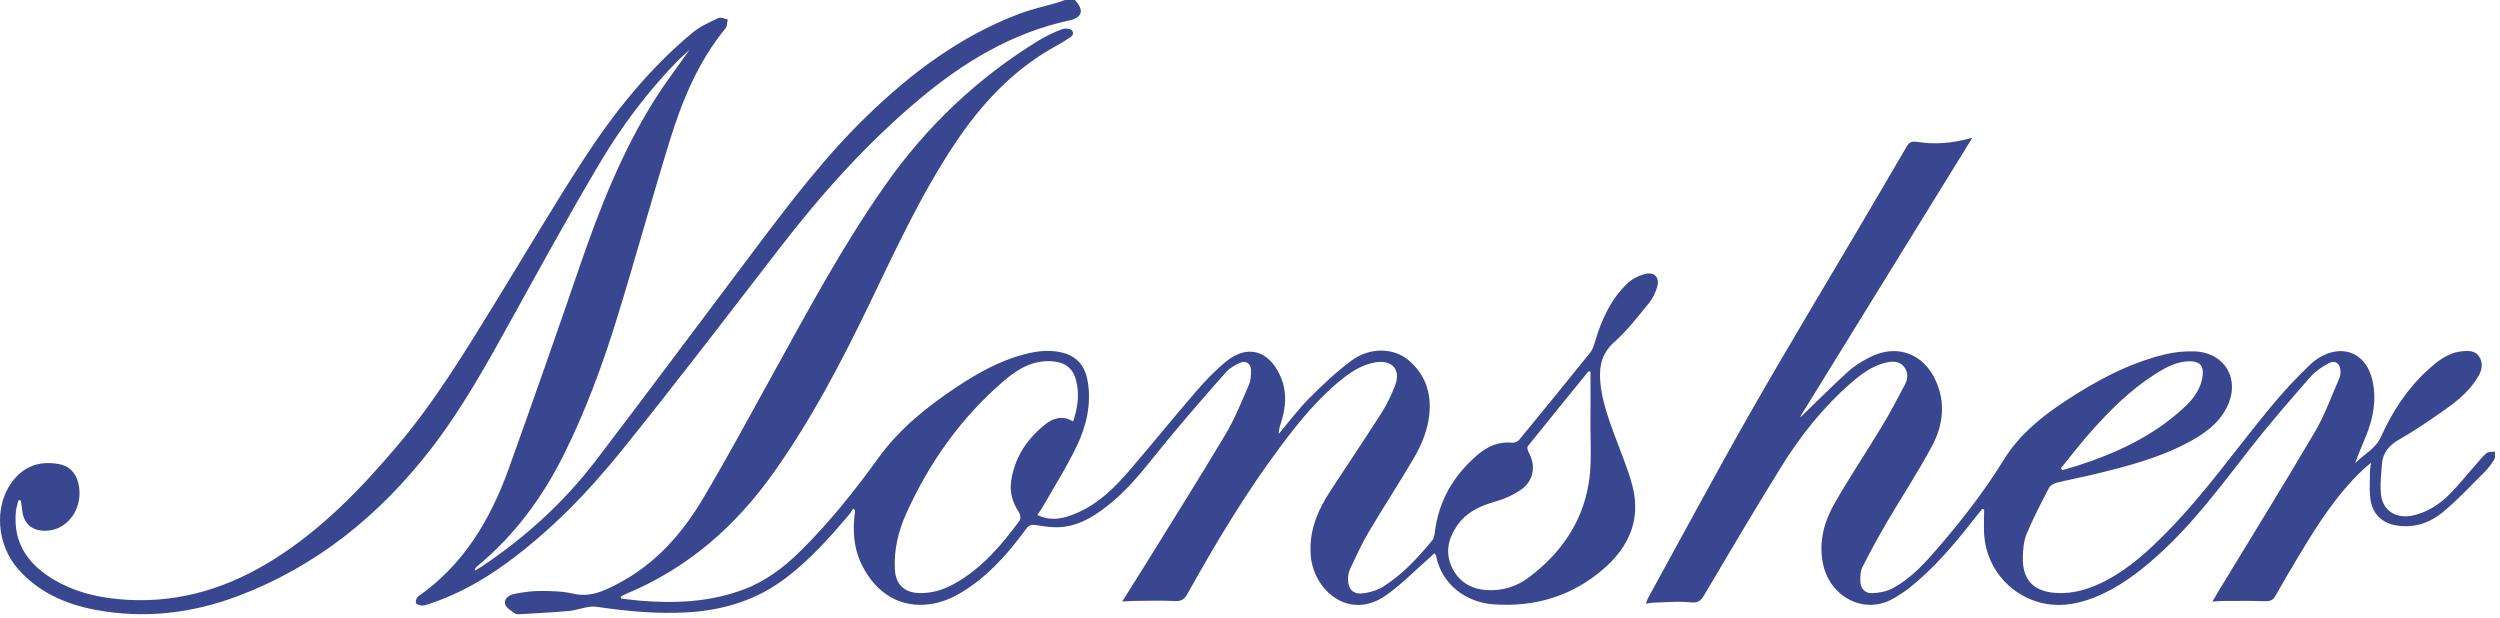
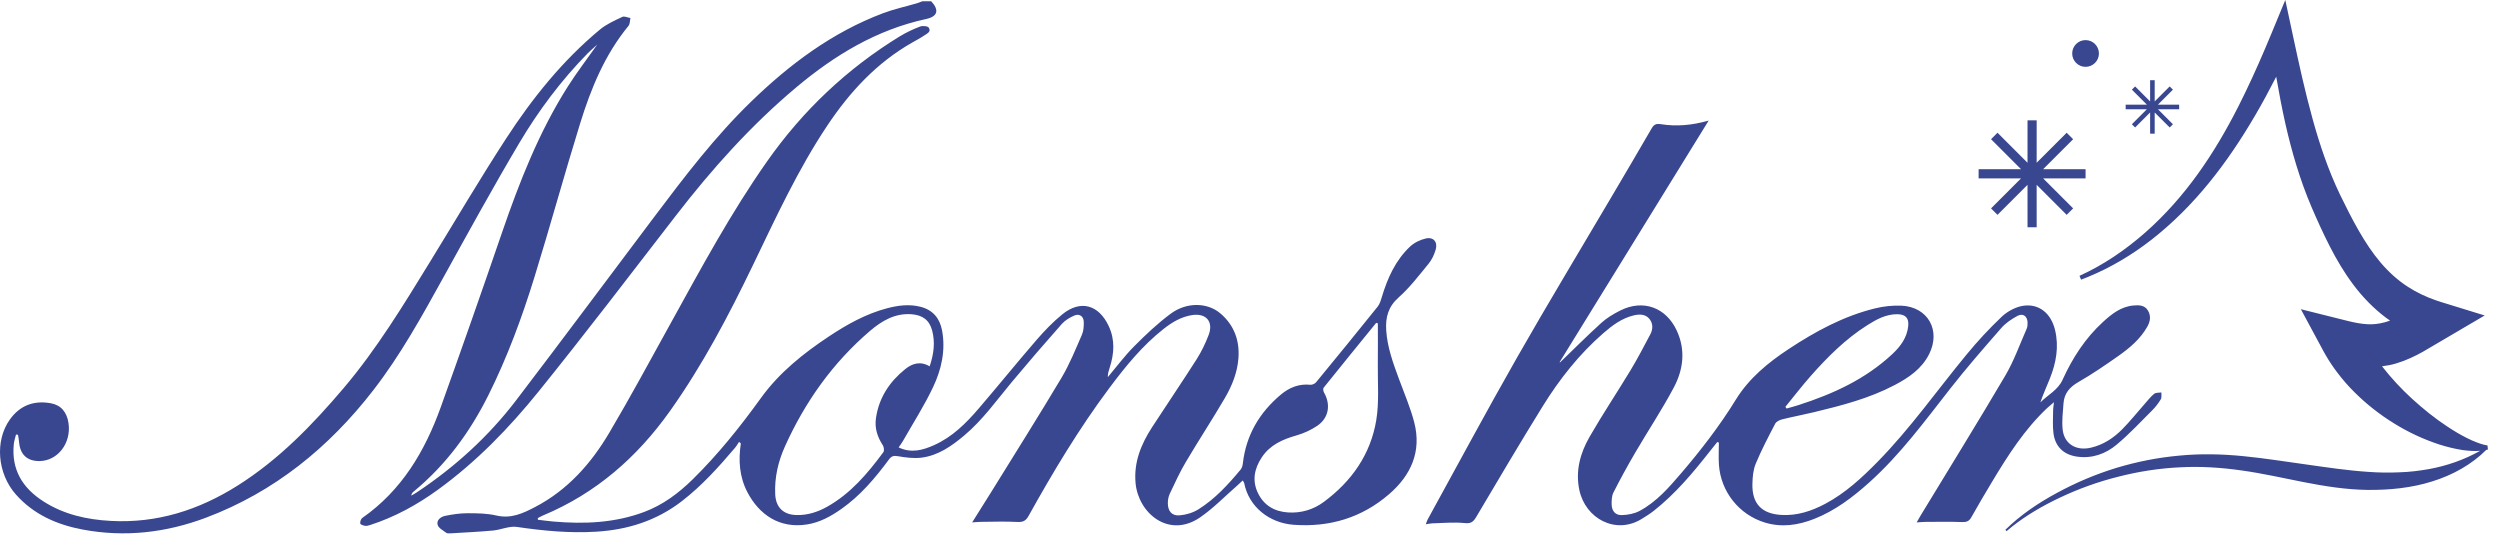
- <svg xmlns="http://www.w3.org/2000/svg" width="162px" height="40px" viewBox="0 0 162 40" version="1.1">
-   <g id="logo-new-2">
-     <path d="M69.654 0C70.264 0.654 70.146 1.138 69.282 1.326C65.568 2.13 62.432 4.033 59.566 6.435C56.176 9.278 53.243 12.555 50.543 16.052C47.151 20.442 43.786 24.855 40.303 29.172C38.087 31.919 35.625 34.458 32.747 36.544C31.205 37.661 29.547 38.572 27.727 39.164L27.724 39.165C27.593 39.208 27.448 39.255 27.317 39.239C27.181 39.222 26.96 39.145 26.946 39.065C26.923 38.935 26.997 38.72 27.103 38.645C30.045 36.59 31.777 33.666 32.961 30.383C34.527 26.021 36.061 21.647 37.564 17.263C38.868 13.476 40.325 9.76 42.483 6.363C43.136 5.334 43.882 4.363 44.673 3.243C44.369 3.519 44.154 3.694 43.961 3.892C41.976 5.917 40.281 8.18 38.841 10.607C36.875 13.921 35.021 17.302 33.156 20.674C31.554 23.57 29.956 26.469 27.926 29.09C24.61 33.375 20.528 36.698 15.416 38.626C12.428 39.752 9.332 40.112 6.17 39.514C4.252 39.151 2.517 38.391 1.188 36.893C-0.206 35.32 -0.399 32.863 0.747 31.273C1.501 30.227 2.537 29.844 3.794 30.068C4.557 30.203 5.006 30.728 5.126 31.566C5.34 33.054 4.319 34.38 2.949 34.394C2.048 34.402 1.514 33.916 1.432 33.017C1.414 32.82 1.377 32.625 1.348 32.43L1.198 32.409C1.142 32.645 1.058 32.879 1.033 33.119C0.838 35.03 1.683 36.41 3.252 37.413C4.788 38.396 6.498 38.773 8.292 38.87C11.753 39.057 14.875 38.056 17.775 36.227C20.865 34.279 23.362 31.695 25.705 28.936C28.19 26.006 30.171 22.736 32.173 19.478C34.061 16.407 35.888 13.296 37.853 10.275C39.823 7.245 42.083 4.433 44.883 2.11C45.368 1.709 45.973 1.444 46.549 1.17C46.654 1.119 46.805 1.162 46.955 1.205C47.024 1.225 47.093 1.244 47.158 1.255C47.111 1.454 47.126 1.702 47.01 1.843C45.242 3.993 44.207 6.514 43.398 9.126C42.216 12.942 41.162 16.798 39.983 20.616C39.05 23.638 37.957 26.606 36.542 29.446C35.154 32.23 33.354 34.688 30.941 36.675C30.842 36.747 30.777 36.857 30.761 36.979C30.897 36.899 31.037 36.827 31.167 36.741C34.024 34.841 36.539 32.559 38.618 29.833C42.078 25.297 45.482 20.719 48.913 16.161C51.186 13.141 53.474 10.131 56.198 7.494C59.078 4.704 62.253 2.329 66.044 0.897C66.862 0.588 67.725 0.402 68.566 0.157C68.712 0.114 68.853 0.053 68.996 0L69.654 0ZM69.87 33.202C69.024 33.579 68.169 33.824 67.218 33.373C67.343 33.187 67.457 33.04 67.548 32.88C68.305 31.549 69.136 30.252 69.791 28.871C70.419 27.547 70.746 26.113 70.466 24.621C70.295 23.715 69.782 23.091 68.859 22.855C68.011 22.638 67.175 22.748 66.351 22.965C64.771 23.382 63.364 24.169 62.014 25.064C60.083 26.344 58.287 27.78 56.917 29.678C55.365 31.83 53.712 33.895 51.817 35.758C50.757 36.799 49.587 37.676 48.177 38.203C45.981 39.024 43.71 39.116 41.408 38.918C41.016 38.884 40.626 38.829 40.236 38.784L40.227 38.66C40.359 38.593 40.486 38.517 40.622 38.46C44.572 36.811 47.653 34.114 50.115 30.651C52.548 27.228 54.493 23.528 56.311 19.758C58.034 16.186 59.687 12.579 61.901 9.271C63.576 6.768 65.581 4.597 68.232 3.09C68.531 2.92 68.838 2.76 69.122 2.567C69.153 2.545 69.188 2.524 69.224 2.502C69.421 2.38 69.648 2.24 69.472 1.975C69.39 1.851 69.009 1.82 68.82 1.893C68.293 2.09 67.784 2.335 67.302 2.625C63.348 5.051 60.047 8.18 57.382 11.97C54.672 15.823 52.442 19.966 50.169 24.082C48.654 26.823 47.168 29.582 45.574 32.276C44.209 34.583 42.46 36.56 40.029 37.829C39.122 38.302 38.229 38.725 37.132 38.467C36.439 38.305 35.701 38.296 34.981 38.295C34.424 38.294 33.86 38.379 33.311 38.489C32.981 38.556 32.633 38.798 32.736 39.166C32.803 39.406 33.138 39.579 33.373 39.756C33.448 39.813 33.586 39.806 33.693 39.8C34.754 39.735 35.816 39.687 36.873 39.59C37.108 39.568 37.346 39.509 37.582 39.45C37.949 39.36 38.312 39.27 38.658 39.32C40.636 39.611 42.61 39.798 44.608 39.676C46.964 39.533 49.124 38.848 51.012 37.386C52.511 36.227 53.767 34.83 54.986 33.394C55.098 33.261 55.183 33.104 55.281 32.958L55.414 33.076C55.224 34.346 55.305 35.583 55.912 36.736C56.788 38.399 58.304 39.464 60.377 39.133C61.331 38.981 62.151 38.524 62.924 37.983C64.355 36.982 65.465 35.663 66.495 34.273C66.682 34.02 66.844 33.976 67.159 34.03C67.737 34.128 68.343 34.21 68.917 34.14C70.175 33.984 71.18 33.274 72.127 32.478C73.508 31.318 74.543 29.853 75.686 28.48C76.911 27.014 78.158 25.565 79.426 24.136C79.665 23.865 80.014 23.662 80.35 23.512C80.733 23.341 81.054 23.558 81.065 23.978C81.073 24.301 81.055 24.655 80.928 24.943C80.452 26.031 80.008 27.147 79.402 28.163C77.677 31.055 75.878 33.903 74.107 36.768C73.665 37.481 73.215 38.191 72.717 38.981C73.001 38.964 73.183 38.943 73.366 38.941C73.604 38.939 73.842 38.936 74.081 38.932C74.75 38.922 75.419 38.911 76.086 38.948C76.507 38.971 76.727 38.876 76.935 38.502C78.773 35.201 80.713 31.961 82.978 28.931C84.181 27.322 85.445 25.763 87.037 24.509C87.67 24.01 88.358 23.599 89.17 23.474C90.227 23.313 90.787 23.975 90.403 24.973C90.163 25.598 89.867 26.214 89.508 26.778C88.422 28.482 87.285 30.154 86.184 31.848C85.358 33.121 84.796 34.474 84.941 36.046C85.148 38.293 87.434 40.222 89.784 38.596C90.78 37.907 91.637 37.016 92.555 36.216C92.686 36.102 92.81 35.98 92.953 35.846C93.018 35.953 93.055 35.989 93.063 36.03C93.411 37.832 94.96 39.029 96.764 39.16C99.45 39.355 101.859 38.639 103.906 36.869C105.546 35.452 106.346 33.678 105.786 31.502C105.502 30.402 105.044 29.346 104.651 28.276C104.212 27.084 103.771 25.895 103.689 24.61C103.628 23.648 103.833 22.85 104.623 22.15C105.459 21.408 106.149 20.496 106.863 19.626C107.105 19.331 107.278 18.954 107.388 18.586C107.559 18.013 107.226 17.612 106.652 17.744C106.231 17.84 105.783 18.056 105.472 18.35C104.382 19.378 103.788 20.706 103.362 22.119C103.286 22.37 103.208 22.645 103.049 22.842C101.526 24.736 99.992 26.62 98.447 28.496C98.356 28.607 98.155 28.701 98.017 28.687C97.162 28.598 96.439 28.893 95.807 29.423C94.206 30.766 93.21 32.452 92.967 34.553C92.949 34.715 92.904 34.904 92.804 35.024C91.87 36.149 90.881 37.229 89.634 38.009C89.229 38.262 88.712 38.414 88.234 38.454C87.653 38.503 87.351 38.133 87.355 37.539C87.351 37.304 87.398 37.071 87.491 36.855C87.873 36.05 88.243 35.235 88.696 34.47C89.644 32.867 90.667 31.307 91.609 29.699C92.149 28.779 92.555 27.782 92.635 26.699C92.732 25.37 92.311 24.219 91.281 23.346C90.31 22.522 88.756 22.488 87.562 23.376C86.587 24.1 85.694 24.945 84.836 25.808C84.124 26.524 83.517 27.343 82.864 28.117C82.858 27.86 82.932 27.632 83.006 27.404C83.343 26.358 83.415 25.324 82.93 24.291C82.179 22.689 80.816 22.314 79.456 23.422C78.756 23.992 78.118 24.657 77.526 25.342C76.07 27.025 74.67 28.757 73.22 30.447C72.269 31.558 71.239 32.59 69.87 33.202ZM119.785 24.052C118.732 25.007 117.726 26.016 116.702 27.004L116.654 27.003L127.809 8.925C126.53 9.289 125.38 9.375 124.224 9.194C123.89 9.141 123.716 9.21 123.546 9.505C122.527 11.269 121.488 13.022 120.454 14.778C118.116 18.746 115.732 22.688 113.452 26.689C111.18 30.675 109.011 34.721 106.8 38.742C106.744 38.843 106.713 38.959 106.65 39.123C106.845 39.093 106.981 39.057 107.117 39.053C107.341 39.047 107.566 39.037 107.791 39.027C108.38 39 108.969 38.973 109.549 39.032C110.019 39.081 110.199 38.95 110.418 38.581C112.062 35.806 113.701 33.027 115.401 30.285C116.651 28.268 118.117 26.409 119.917 24.839C120.594 24.249 121.309 23.711 122.204 23.497C122.628 23.396 123.079 23.393 123.379 23.763C123.657 24.107 123.647 24.533 123.441 24.919C122.965 25.816 122.496 26.72 121.971 27.59C120.96 29.265 119.869 30.893 118.896 32.589C118.198 33.805 117.832 35.135 118.136 36.565C118.59 38.701 120.863 39.922 122.803 38.72C123.109 38.53 123.417 38.34 123.699 38.118C125.325 36.836 126.643 35.263 127.913 33.644C128.091 33.418 128.273 33.195 128.453 32.97L128.571 33.011C128.571 33.187 128.568 33.362 128.564 33.538C128.557 33.917 128.551 34.297 128.576 34.674C128.716 36.688 130.085 38.406 132.016 38.994C133.274 39.375 134.496 39.193 135.69 38.725C137.259 38.108 138.578 37.108 139.822 35.991C142.135 33.914 143.962 31.423 145.866 28.991C147.091 27.426 148.401 25.925 149.71 24.428C150.031 24.061 150.47 23.772 150.904 23.536C151.319 23.311 151.648 23.557 151.662 24.031C151.667 24.185 151.657 24.355 151.597 24.492C151.08 25.664 150.65 26.887 150.006 27.984C147.932 31.507 145.778 34.983 143.656 38.477C143.57 38.619 143.49 38.765 143.366 38.983C143.654 38.965 143.854 38.943 144.054 38.943C144.257 38.942 144.46 38.941 144.663 38.94C145.368 38.934 146.073 38.93 146.776 38.956C147.103 38.968 147.292 38.89 147.452 38.604C147.952 37.716 148.469 36.838 148.994 35.965C150.19 33.974 151.435 32.018 153.146 30.412C153.273 30.294 153.408 30.186 153.636 29.991C153.604 30.287 153.573 30.439 153.573 30.591C153.573 30.753 153.569 30.916 153.565 31.079C153.556 31.496 153.546 31.913 153.6 32.321C153.731 33.319 154.365 33.918 155.356 34.061C156.484 34.224 157.497 33.861 158.331 33.161C159.277 32.37 160.123 31.461 160.997 30.587C161.238 30.346 161.452 30.065 161.628 29.771C161.683 29.681 161.678 29.554 161.673 29.427C161.671 29.37 161.669 29.314 161.672 29.261C161.49 29.291 161.26 29.261 161.135 29.361C160.87 29.575 160.656 29.853 160.429 30.111C159.869 30.744 159.342 31.409 158.749 32.009C158.093 32.674 157.319 33.183 156.387 33.396C155.293 33.647 154.404 33.111 154.287 32.04C154.231 31.528 154.275 31.003 154.318 30.481C154.329 30.346 154.34 30.212 154.35 30.078C154.402 29.33 154.81 28.859 155.467 28.482C156.498 27.89 157.483 27.214 158.456 26.53C159.303 25.933 160.098 25.264 160.62 24.34C160.838 23.954 160.91 23.536 160.666 23.134C160.416 22.72 159.992 22.72 159.578 22.757C158.647 22.84 157.954 23.393 157.306 23.986C155.979 25.199 155.021 26.682 154.283 28.309C153.93 29.09 153.177 29.441 152.617 30.007C152.83 29.387 153.097 28.808 153.332 28.217C153.799 27.045 154.021 25.846 153.717 24.586C153.419 23.349 152.517 22.588 151.309 22.782C150.746 22.873 150.143 23.205 149.723 23.602C148.792 24.487 147.917 25.429 147.103 26.422C144.888 29.103 142.886 31.962 140.44 34.452C139.262 35.651 138.032 36.79 136.532 37.588C135.506 38.134 134.43 38.491 133.25 38.424C131.773 38.338 131.047 37.585 131.08 36.108C131.092 35.597 131.136 35.051 131.329 34.589C131.754 33.568 132.271 32.582 132.784 31.6C132.867 31.441 133.113 31.321 133.306 31.273C134.096 31.077 134.898 30.928 135.689 30.737C137.761 30.238 139.826 29.707 141.727 28.705C142.776 28.153 143.749 27.498 144.303 26.387C145.191 24.609 144.206 22.858 142.22 22.769C141.548 22.745 140.876 22.816 140.224 22.98C137.883 23.559 135.792 24.697 133.796 26.012C132.255 27.028 130.827 28.2 129.849 29.786C128.643 31.743 127.25 33.551 125.763 35.29C124.847 36.36 123.912 37.44 122.647 38.12C122.256 38.331 121.762 38.422 121.312 38.436C120.835 38.45 120.567 38.134 120.552 37.656C120.543 37.352 120.553 37.007 120.685 36.747C121.194 35.743 121.736 34.754 122.304 33.783C123.259 32.149 124.308 30.567 125.197 28.899C125.912 27.556 126.098 26.102 125.425 24.64C124.623 22.901 122.908 22.272 121.198 23.132C120.698 23.383 120.197 23.679 119.785 24.052ZM69.538 27.308C69.846 26.398 69.965 25.514 69.721 24.614C69.511 23.836 68.988 23.47 68.179 23.411C66.938 23.321 65.956 23.909 65.079 24.657C62.296 27.034 60.224 29.956 58.723 33.279C58.212 34.411 57.924 35.622 57.986 36.883C58.033 37.863 58.598 38.406 59.574 38.431C60.394 38.452 61.144 38.214 61.856 37.818C63.626 36.83 64.894 35.325 66.073 33.732C66.153 33.623 66.122 33.344 66.036 33.213C65.626 32.586 65.411 31.927 65.523 31.17C65.748 29.647 66.539 28.458 67.71 27.516C68.23 27.097 68.837 26.893 69.538 27.308ZM133.548 30.336L133.637 30.464C133.932 30.379 134.23 30.302 134.523 30.208C137.095 29.382 139.518 28.278 141.525 26.411C142.145 25.834 142.644 25.175 142.735 24.298C142.798 23.696 142.532 23.418 141.93 23.41C141.073 23.4 140.36 23.796 139.668 24.234C138.049 25.259 136.708 26.6 135.448 28.023C134.788 28.77 134.18 29.563 133.548 30.336ZM102.941 24.054L103.064 24.095L103.063 24.095C103.063 24.413 103.064 24.731 103.065 25.049C103.067 25.743 103.07 26.437 103.061 27.131C103.056 27.54 103.063 27.952 103.07 28.364L103.07 28.364C103.088 29.368 103.105 30.372 102.943 31.345C102.518 33.891 101.105 35.905 99.035 37.438C98.264 38.021 97.307 38.305 96.343 38.236C95.317 38.171 94.534 37.701 94.092 36.781C93.647 35.856 93.823 34.958 94.383 34.114C95.006 33.175 95.941 32.771 96.978 32.475C97.533 32.317 98.059 32.073 98.538 31.751C99.398 31.164 99.555 30.172 99.036 29.266C98.98 29.169 98.952 28.977 99.008 28.907C100.311 27.282 101.627 25.669 102.941 24.054Z" id="Shape" fill="#394791" fill-rule="evenodd" stroke="none" />
-   </g>
+ <svg xmlns="http://www.w3.org/2000/svg" width="187" height="40" viewBox="0 0 187 40">
+   <path fill="#394791" fill-rule="evenodd" d="M69.472,2.069 C69.68,2.383 69.325,2.521 69.122,2.661 C68.838,2.854 68.531,3.014 68.232,3.184 C65.581,4.691 63.576,6.862 61.901,9.365 C59.687,12.673 58.034,16.28 56.311,19.852 C54.493,23.622 52.548,27.322 50.115,30.745 C47.653,34.208 44.572,36.905 40.622,38.554 C40.486,38.611 40.359,38.687 40.227,38.754 L40.236,38.878 C40.626,38.923 41.016,38.978 41.408,39.012 C43.71,39.21 45.981,39.118 48.177,38.297 C49.587,37.77 50.757,36.893 51.817,35.852 C53.712,33.989 55.365,31.924 56.917,29.772 C58.287,27.874 60.083,26.438 62.014,25.158 C63.364,24.263 64.771,23.476 66.351,23.059 C67.175,22.842 68.011,22.732 68.859,22.949 C69.782,23.185 70.295,23.809 70.466,24.715 C70.746,26.207 70.419,27.641 69.791,28.965 C69.136,30.346 68.305,31.643 67.548,32.974 C67.457,33.134 67.343,33.281 67.218,33.467 C68.169,33.918 69.024,33.673 69.87,33.296 C71.239,32.684 72.269,31.652 73.22,30.541 C74.67,28.851 76.07,27.119 77.526,25.436 C78.118,24.751 78.756,24.086 79.456,23.516 C80.816,22.408 82.179,22.783 82.93,24.385 C83.415,25.418 83.343,26.452 83.006,27.498 C82.932,27.726 82.858,27.954 82.864,28.211 C83.517,27.437 84.124,26.618 84.836,25.902 C85.694,25.039 86.587,24.194 87.562,23.47 C88.756,22.582 90.31,22.616 91.281,23.44 C92.311,24.313 92.732,25.464 92.635,26.793 C92.555,27.876 92.149,28.873 91.609,29.793 C90.667,31.401 89.644,32.961 88.696,34.564 C88.243,35.329 87.873,36.144 87.491,36.949 C87.398,37.165 87.352,37.398 87.355,37.633 C87.351,38.227 87.653,38.597 88.234,38.548 C88.712,38.508 89.229,38.356 89.634,38.103 C90.881,37.323 91.87,36.243 92.804,35.118 C92.904,34.998 92.949,34.809 92.967,34.647 C93.21,32.546 94.206,30.86 95.807,29.517 C96.439,28.987 97.162,28.692 98.017,28.781 C98.155,28.795 98.356,28.701 98.447,28.59 C99.992,26.714 101.526,24.83 103.049,22.936 C103.208,22.739 103.286,22.464 103.362,22.213 C103.788,20.8 104.382,19.472 105.472,18.444 C105.783,18.15 106.231,17.934 106.652,17.838 C107.226,17.706 107.559,18.107 107.388,18.68 C107.278,19.048 107.105,19.425 106.863,19.72 C106.149,20.59 105.459,21.502 104.623,22.244 C103.833,22.944 103.628,23.742 103.689,24.704 C103.771,25.989 104.212,27.178 104.651,28.37 C105.044,29.44 105.502,30.496 105.786,31.596 C106.346,33.772 105.546,35.546 103.906,36.963 C101.859,38.733 99.45,39.449 96.764,39.254 C94.96,39.123 93.411,37.926 93.063,36.124 C93.055,36.083 93.018,36.047 92.953,35.94 C92.81,36.074 92.686,36.196 92.555,36.31 C91.637,37.11 90.78,38.001 89.784,38.69 C87.434,40.316 85.148,38.387 84.941,36.14 C84.796,34.568 85.358,33.215 86.184,31.942 C87.285,30.248 88.422,28.576 89.508,26.872 C89.867,26.308 90.163,25.692 90.403,25.067 C90.787,24.069 90.227,23.407 89.17,23.568 C88.358,23.693 87.67,24.104 87.037,24.603 C85.445,25.857 84.181,27.416 82.978,29.025 C80.713,32.055 78.773,35.295 76.935,38.596 C76.727,38.97 76.507,39.065 76.086,39.042 C75.182,38.992 74.273,39.029 73.366,39.035 C73.183,39.037 73.001,39.058 72.717,39.075 C73.215,38.285 73.665,37.575 74.107,36.862 C75.878,33.997 77.677,31.149 79.402,28.257 C80.008,27.241 80.452,26.125 80.928,25.037 C81.055,24.749 81.073,24.395 81.065,24.072 C81.054,23.652 80.733,23.435 80.35,23.606 C80.014,23.756 79.665,23.959 79.426,24.23 C78.158,25.659 76.911,27.108 75.686,28.574 C74.543,29.947 73.508,31.412 72.127,32.572 C71.18,33.368 70.175,34.078 68.917,34.234 C68.343,34.304 67.737,34.222 67.159,34.124 C66.844,34.07 66.682,34.114 66.495,34.367 C65.465,35.757 64.355,37.076 62.924,38.077 C62.151,38.618 61.331,39.075 60.377,39.227 C58.304,39.558 56.788,38.493 55.912,36.83 C55.305,35.677 55.224,34.44 55.414,33.17 L55.281,33.052 L55.09,33.348 C55.058,33.397 55.023,33.444 54.986,33.488 C53.767,34.924 52.511,36.321 51.012,37.48 C49.124,38.942 46.964,39.627 44.608,39.77 C42.61,39.892 40.636,39.705 38.658,39.414 C38.089,39.331 37.474,39.628 36.873,39.684 C35.816,39.781 34.754,39.829 33.693,39.894 C33.586,39.9 33.448,39.907 33.373,39.85 C33.138,39.673 32.803,39.5 32.736,39.26 C32.633,38.892 32.981,38.65 33.311,38.583 C33.86,38.473 34.424,38.388 34.981,38.389 C35.701,38.39 36.439,38.399 37.132,38.561 C38.229,38.819 39.122,38.396 40.029,37.923 C42.46,36.654 44.209,34.677 45.574,32.37 C47.168,29.676 48.654,26.917 50.169,24.176 C52.442,20.06 54.672,15.917 57.382,12.064 C60.047,8.274 63.348,5.145 67.302,2.719 C67.785,2.429 68.293,2.184 68.82,1.987 C69.009,1.914 69.39,1.945 69.472,2.069 Z M69.654,0.094 C70.264,0.748 70.146,1.232 69.282,1.42 C65.568,2.224 62.432,4.127 59.566,6.529 C56.176,9.372 53.243,12.649 50.543,16.146 C47.151,20.536 43.786,24.949 40.303,29.266 C38.087,32.013 35.625,34.552 32.747,36.638 C31.205,37.755 29.547,38.666 27.727,39.258 C27.595,39.301 27.449,39.349 27.317,39.333 C27.181,39.316 26.96,39.239 26.946,39.159 C26.923,39.029 26.997,38.814 27.103,38.739 C30.045,36.684 31.777,33.76 32.961,30.477 C34.527,26.115 36.061,21.741 37.564,17.357 C38.868,13.57 40.325,9.854 42.483,6.457 C43.136,5.428 43.882,4.457 44.673,3.337 C44.369,3.613 44.154,3.788 43.961,3.986 C41.976,6.011 40.281,8.274 38.841,10.701 C36.875,14.015 35.021,17.396 33.156,20.768 C31.554,23.664 29.956,26.563 27.926,29.184 C24.61,33.469 20.528,36.792 15.416,38.72 C12.428,39.846 9.332,40.206 6.17,39.608 C4.252,39.245 2.517,38.485 1.188,36.987 C-0.206,35.414 -0.399,32.957 0.747,31.367 C1.501,30.321 2.537,29.938 3.794,30.162 C4.557,30.297 5.006,30.822 5.126,31.66 C5.34,33.148 4.319,34.474 2.949,34.488 C2.048,34.496 1.514,34.01 1.432,33.111 C1.414,32.914 1.377,32.719 1.348,32.524 L1.198,32.503 C1.142,32.739 1.058,32.973 1.033,33.213 C0.838,35.124 1.683,36.504 3.252,37.507 C4.788,38.49 6.498,38.867 8.292,38.964 C11.753,39.151 14.875,38.15 17.775,36.321 C20.865,34.373 23.362,31.789 25.705,29.03 C28.19,26.1 30.171,22.83 32.173,19.572 C34.061,16.501 35.888,13.39 37.853,10.369 C39.823,7.339 42.083,4.527 44.883,2.204 C45.368,1.803 45.973,1.538 46.549,1.264 C46.703,1.19 46.952,1.315 47.158,1.349 C47.111,1.548 47.126,1.796 47.01,1.937 C45.242,4.087 44.207,6.608 43.398,9.22 C42.216,13.036 41.162,16.892 39.983,20.71 C39.05,23.732 37.957,26.7 36.542,29.54 C35.154,32.324 33.354,34.782 30.941,36.769 C30.842,36.841 30.777,36.951 30.761,37.073 C30.897,36.993 31.037,36.921 31.167,36.835 C34.024,34.935 36.539,32.653 38.618,29.927 C42.078,25.391 45.482,20.813 48.913,16.255 C51.186,13.235 53.474,10.225 56.198,7.588 C59.078,4.798 62.253,2.423 66.044,0.991 C66.862,0.682 67.725,0.496 68.566,0.251 C68.712,0.208 68.853,0.147 68.996,0.094 L69.654,0.094 Z M170.94,-0 L171.532,2.762 C171.971,4.808 172.413,6.839 172.961,8.818 C173.501,10.797 174.157,12.726 175.021,14.533 C175.919,16.374 176.854,18.212 178.073,19.644 C178.685,20.36 179.365,20.976 180.125,21.463 C180.774,21.883 181.48,22.214 182.224,22.471 L182.6,22.594 L185.854,23.597 L182.823,25.378 L181.233,26.312 C180.66,26.63 179.999,26.957 179.245,27.181 C178.901,27.287 178.541,27.355 178.178,27.399 C178.192,27.417 178.205,27.435 178.218,27.453 C178.876,28.29 179.617,29.093 180.43,29.835 C181.246,30.573 182.112,31.284 183.048,31.897 C183.515,32.206 183.995,32.5 184.497,32.75 C184.746,32.875 185.002,32.998 185.263,33.091 C185.437,33.159 185.614,33.218 185.794,33.264 L186.068,33.323 L186.08,33.499 L186.102,33.526 L186.092,33.535 L186.092,33.535 L186.083,33.544 L186.089,33.63 C186.049,33.64 186.009,33.647 185.969,33.655 C184.877,34.75 183.457,35.534 181.955,36.001 C180.389,36.501 178.738,36.659 177.111,36.646 C173.83,36.605 170.773,35.621 167.695,35.193 C166.156,34.973 164.613,34.87 163.063,34.955 C161.515,35.029 159.971,35.267 158.463,35.654 C156.952,36.03 155.475,36.562 154.061,37.232 C152.803,37.829 151.588,38.528 150.495,39.396 L150.091,39.73 L150,39.631 C151.135,38.515 152.472,37.617 153.872,36.862 C155.272,36.102 156.751,35.475 158.282,35.005 C159.815,34.54 161.398,34.226 163.001,34.081 C164.602,33.923 166.23,33.962 167.825,34.122 C169.421,34.279 170.992,34.535 172.549,34.748 C174.104,34.968 175.641,35.199 177.165,35.297 C177.928,35.354 178.693,35.363 179.454,35.33 C180.217,35.308 180.974,35.216 181.724,35.081 C183.037,34.835 184.319,34.396 185.515,33.721 C185.081,33.756 184.644,33.721 184.218,33.666 C183.605,33.572 183.002,33.424 182.414,33.234 C181.243,32.843 180.116,32.32 179.063,31.662 C178.005,31.01 177.012,30.233 176.111,29.333 C175.657,28.886 175.234,28.4 174.842,27.882 C174.526,27.469 174.233,27.033 173.967,26.575 L173.773,26.228 L172.104,23.128 L175.616,24.007 C176.126,24.135 176.62,24.226 177.075,24.252 C177.533,24.278 177.939,24.223 178.364,24.112 C178.498,24.077 178.635,24.03 178.776,23.978 C178.682,23.911 178.583,23.85 178.491,23.781 C177.535,23.067 176.706,22.202 176.017,21.28 C175.326,20.356 174.757,19.387 174.261,18.414 C173.762,17.435 173.33,16.481 172.903,15.488 C172.043,13.478 171.437,11.397 170.961,9.319 C170.691,8.125 170.468,6.931 170.261,5.74 C169.76,6.721 169.238,7.693 168.678,8.647 C167.656,10.394 166.527,12.088 165.244,13.664 C163.962,15.24 162.523,16.691 160.923,17.938 C159.469,19.07 157.872,20.021 156.176,20.717 L155.664,20.918 L155.546,20.633 C157.351,19.813 158.994,18.687 160.469,17.389 C161.945,16.089 163.25,14.606 164.397,13.014 C165.544,11.421 166.537,9.72 167.429,7.964 C168.14,6.558 168.796,5.122 169.417,3.665 L169.878,2.569 L170.94,-0 Z M127.809,9.019 L116.654,27.097 L116.702,27.098 C117.726,26.11 118.732,25.101 119.785,24.146 C120.197,23.773 120.698,23.477 121.198,23.226 C122.908,22.366 124.623,22.995 125.425,24.734 C126.098,26.196 125.912,27.65 125.197,28.993 C124.308,30.661 123.259,32.243 122.304,33.877 C121.736,34.848 121.194,35.837 120.685,36.841 C120.553,37.101 120.543,37.446 120.552,37.75 C120.567,38.228 120.835,38.544 121.312,38.53 C121.762,38.516 122.256,38.425 122.647,38.214 C123.912,37.534 124.847,36.454 125.763,35.384 C127.25,33.645 128.643,31.837 129.849,29.88 C130.827,28.294 132.255,27.122 133.796,26.106 C135.792,24.791 137.883,23.653 140.224,23.074 C140.876,22.91 141.548,22.839 142.22,22.863 C144.206,22.952 145.191,24.703 144.303,26.481 C143.749,27.592 142.776,28.247 141.727,28.799 C139.826,29.801 137.761,30.332 135.689,30.831 C134.898,31.022 134.096,31.171 133.306,31.367 C133.113,31.415 132.867,31.535 132.784,31.694 C132.271,32.676 131.754,33.662 131.329,34.683 C131.136,35.145 131.092,35.691 131.08,36.202 C131.047,37.679 131.773,38.432 133.25,38.518 C134.43,38.585 135.506,38.228 136.532,37.682 C138.032,36.884 139.262,35.745 140.44,34.546 C142.886,32.056 144.888,29.197 147.103,26.516 C147.918,25.523 148.793,24.581 149.723,23.696 C150.143,23.299 150.746,22.967 151.309,22.876 C152.517,22.682 153.419,23.443 153.717,24.68 C154.021,25.94 153.799,27.139 153.332,28.311 C153.097,28.902 152.83,29.481 152.617,30.101 C153.177,29.535 153.93,29.184 154.283,28.403 C155.021,26.776 155.979,25.293 157.306,24.08 C157.954,23.487 158.647,22.934 159.578,22.851 C159.992,22.814 160.416,22.814 160.666,23.228 C160.91,23.63 160.838,24.048 160.62,24.434 C160.098,25.358 159.303,26.027 158.456,26.624 C157.483,27.308 156.498,27.984 155.467,28.576 C154.81,28.953 154.402,29.424 154.35,30.172 C154.304,30.825 154.217,31.49 154.287,32.134 C154.404,33.205 155.293,33.741 156.387,33.49 C157.319,33.277 158.093,32.768 158.749,32.103 C159.342,31.503 159.869,30.838 160.429,30.205 C160.656,29.947 160.87,29.669 161.135,29.455 C161.26,29.355 161.49,29.385 161.672,29.355 C161.662,29.528 161.707,29.735 161.628,29.865 C161.452,30.159 161.238,30.44 160.997,30.681 C160.123,31.555 159.277,32.464 158.331,33.255 C157.497,33.955 156.484,34.318 155.356,34.155 C154.365,34.012 153.731,33.413 153.6,32.415 C153.525,31.847 153.573,31.263 153.573,30.685 C153.573,30.533 153.604,30.381 153.636,30.085 C153.408,30.28 153.273,30.388 153.146,30.506 C151.435,32.112 150.19,34.068 148.994,36.059 C148.469,36.932 147.952,37.81 147.452,38.698 C147.292,38.984 147.103,39.062 146.776,39.05 C145.87,39.016 144.961,39.034 144.054,39.037 C143.854,39.037 143.654,39.059 143.366,39.077 C143.49,38.859 143.57,38.713 143.656,38.571 C145.778,35.077 147.932,31.601 150.006,28.078 C150.65,26.981 151.08,25.758 151.597,24.586 C151.657,24.449 151.667,24.279 151.662,24.125 C151.648,23.651 151.319,23.405 150.904,23.63 C150.47,23.866 150.031,24.155 149.71,24.522 C148.401,26.019 147.091,27.52 145.866,29.085 C143.962,31.517 142.135,34.008 139.822,36.085 C138.578,37.202 137.259,38.202 135.69,38.819 C134.496,39.287 133.274,39.469 132.016,39.088 C130.085,38.5 128.716,36.782 128.576,34.768 C128.539,34.216 128.571,33.659 128.571,33.105 L128.453,33.064 C128.273,33.289 128.091,33.512 127.913,33.738 C126.643,35.357 125.325,36.93 123.699,38.212 C123.417,38.434 123.109,38.624 122.803,38.814 C120.863,40.016 118.59,38.795 118.136,36.659 C117.832,35.229 118.198,33.899 118.896,32.683 C119.869,30.987 120.96,29.359 121.971,27.684 C122.496,26.814 122.965,25.91 123.441,25.013 C123.647,24.627 123.657,24.201 123.379,23.857 C123.079,23.487 122.628,23.49 122.204,23.591 C121.309,23.805 120.594,24.343 119.917,24.933 C118.117,26.503 116.651,28.362 115.401,30.379 C113.701,33.121 112.062,35.9 110.418,38.675 C110.199,39.044 110.019,39.175 109.549,39.126 C108.748,39.044 107.929,39.127 107.117,39.147 C106.981,39.151 106.845,39.187 106.65,39.217 C106.713,39.053 106.744,38.937 106.8,38.836 C109.011,34.815 111.18,30.769 113.452,26.783 C115.732,22.782 118.116,18.84 120.454,14.872 C121.488,13.116 122.527,11.363 123.546,9.599 C123.716,9.304 123.89,9.235 124.224,9.288 C125.38,9.469 126.53,9.383 127.809,9.019 Z M65.079,24.751 C62.296,27.128 60.224,30.05 58.723,33.373 C58.212,34.505 57.924,35.716 57.986,36.977 C58.033,37.957 58.598,38.5 59.574,38.525 C60.394,38.546 61.144,38.308 61.856,37.912 C63.626,36.924 64.894,35.419 66.073,33.826 C66.153,33.717 66.122,33.438 66.036,33.307 C65.626,32.68 65.411,32.021 65.523,31.264 C65.748,29.741 66.539,28.552 67.71,27.61 C68.23,27.191 68.837,26.987 69.538,27.402 C69.846,26.492 69.965,25.608 69.721,24.708 C69.511,23.93 68.988,23.564 68.179,23.505 C66.938,23.415 65.956,24.003 65.079,24.751 Z M102.941,24.148 C101.627,25.763 100.311,27.376 99.008,29.001 C98.952,29.071 98.98,29.263 99.036,29.36 C99.555,30.266 99.398,31.258 98.538,31.845 C98.059,32.167 97.533,32.411 96.978,32.569 C95.941,32.865 95.006,33.269 94.383,34.208 C93.823,35.052 93.647,35.95 94.092,36.875 C94.534,37.795 95.317,38.265 96.343,38.33 C97.307,38.399 98.264,38.115 99.035,37.532 C101.105,35.999 102.518,33.985 102.943,31.439 C103.172,30.066 103.043,28.632 103.061,27.225 C103.074,26.213 103.063,25.201 103.063,24.189 L103.064,24.189 L102.941,24.148 Z M141.93,23.504 C141.073,23.494 140.36,23.89 139.668,24.328 C138.049,25.353 136.708,26.694 135.448,28.117 C134.788,28.864 134.18,29.657 133.548,30.43 L133.637,30.558 C133.932,30.473 134.23,30.396 134.523,30.302 C137.095,29.476 139.518,28.372 141.525,26.505 C142.145,25.928 142.644,25.269 142.735,24.392 C142.798,23.79 142.532,23.512 141.93,23.504 Z M152.343,9 L152.342,12.173 L154.587,9.929 L155.07,10.413 L152.825,12.657 L156.001,12.657 L156.001,13.342 L152.826,13.342 L155.071,15.587 L154.587,16.07 L152.342,13.825 L152.343,17 L151.659,17 L151.658,13.825 L149.414,16.07 L148.93,15.587 L151.174,13.342 L148,13.342 L148,12.657 L151.175,12.657 L148.931,10.413 L149.414,9.929 L151.658,12.173 L151.659,9 L152.343,9 Z M161.171,6 L161.171,7.586 L162.293,6.465 L162.535,6.707 L161.413,7.828 L163.001,7.829 L163.001,8.171 L161.413,8.171 L162.535,9.293 L162.294,9.535 L161.171,8.413 L161.171,10 L160.829,10 L160.829,8.412 L159.707,9.535 L159.465,9.293 L160.587,8.171 L159,8.171 L159,7.829 L160.587,7.828 L159.465,6.707 L159.707,6.465 L160.829,7.586 L160.829,6 L161.171,6 Z M156,3 C156.552,3 157,3.448 157,4 C157,4.552 156.552,5 156,5 C155.448,5 155,4.552 155,4 C155,3.448 155.448,3 156,3 Z" />
</svg>
